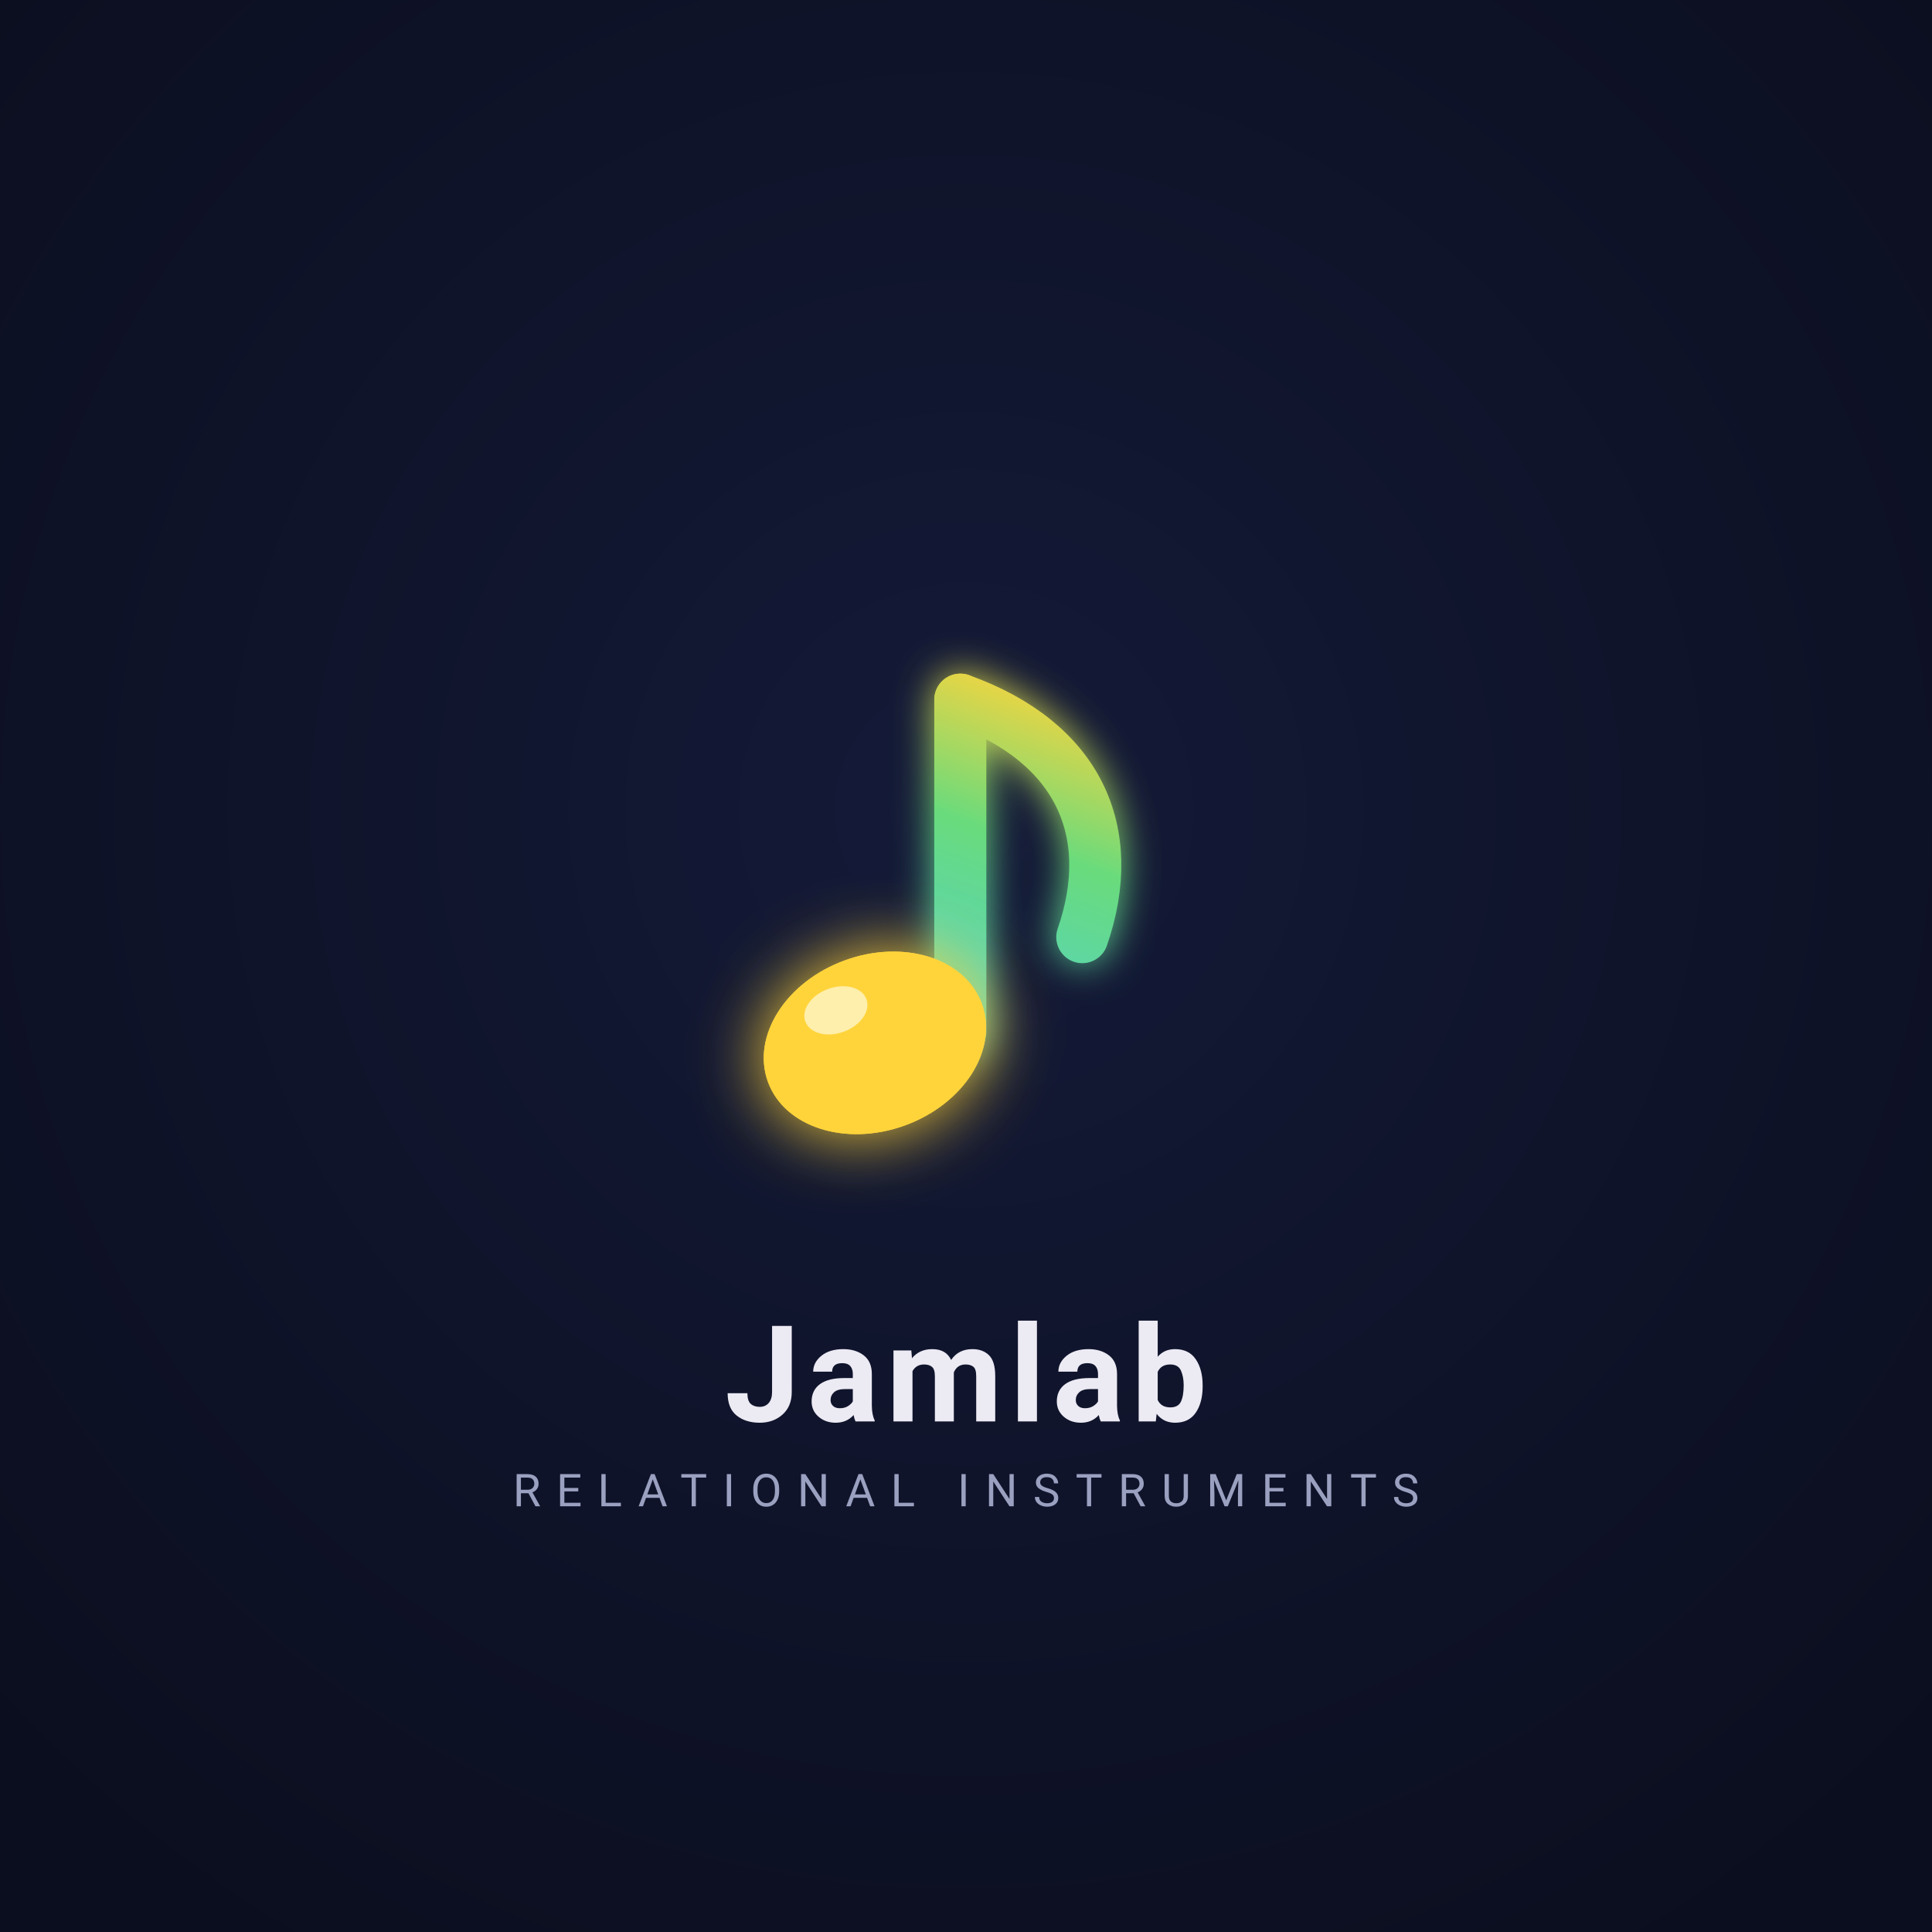
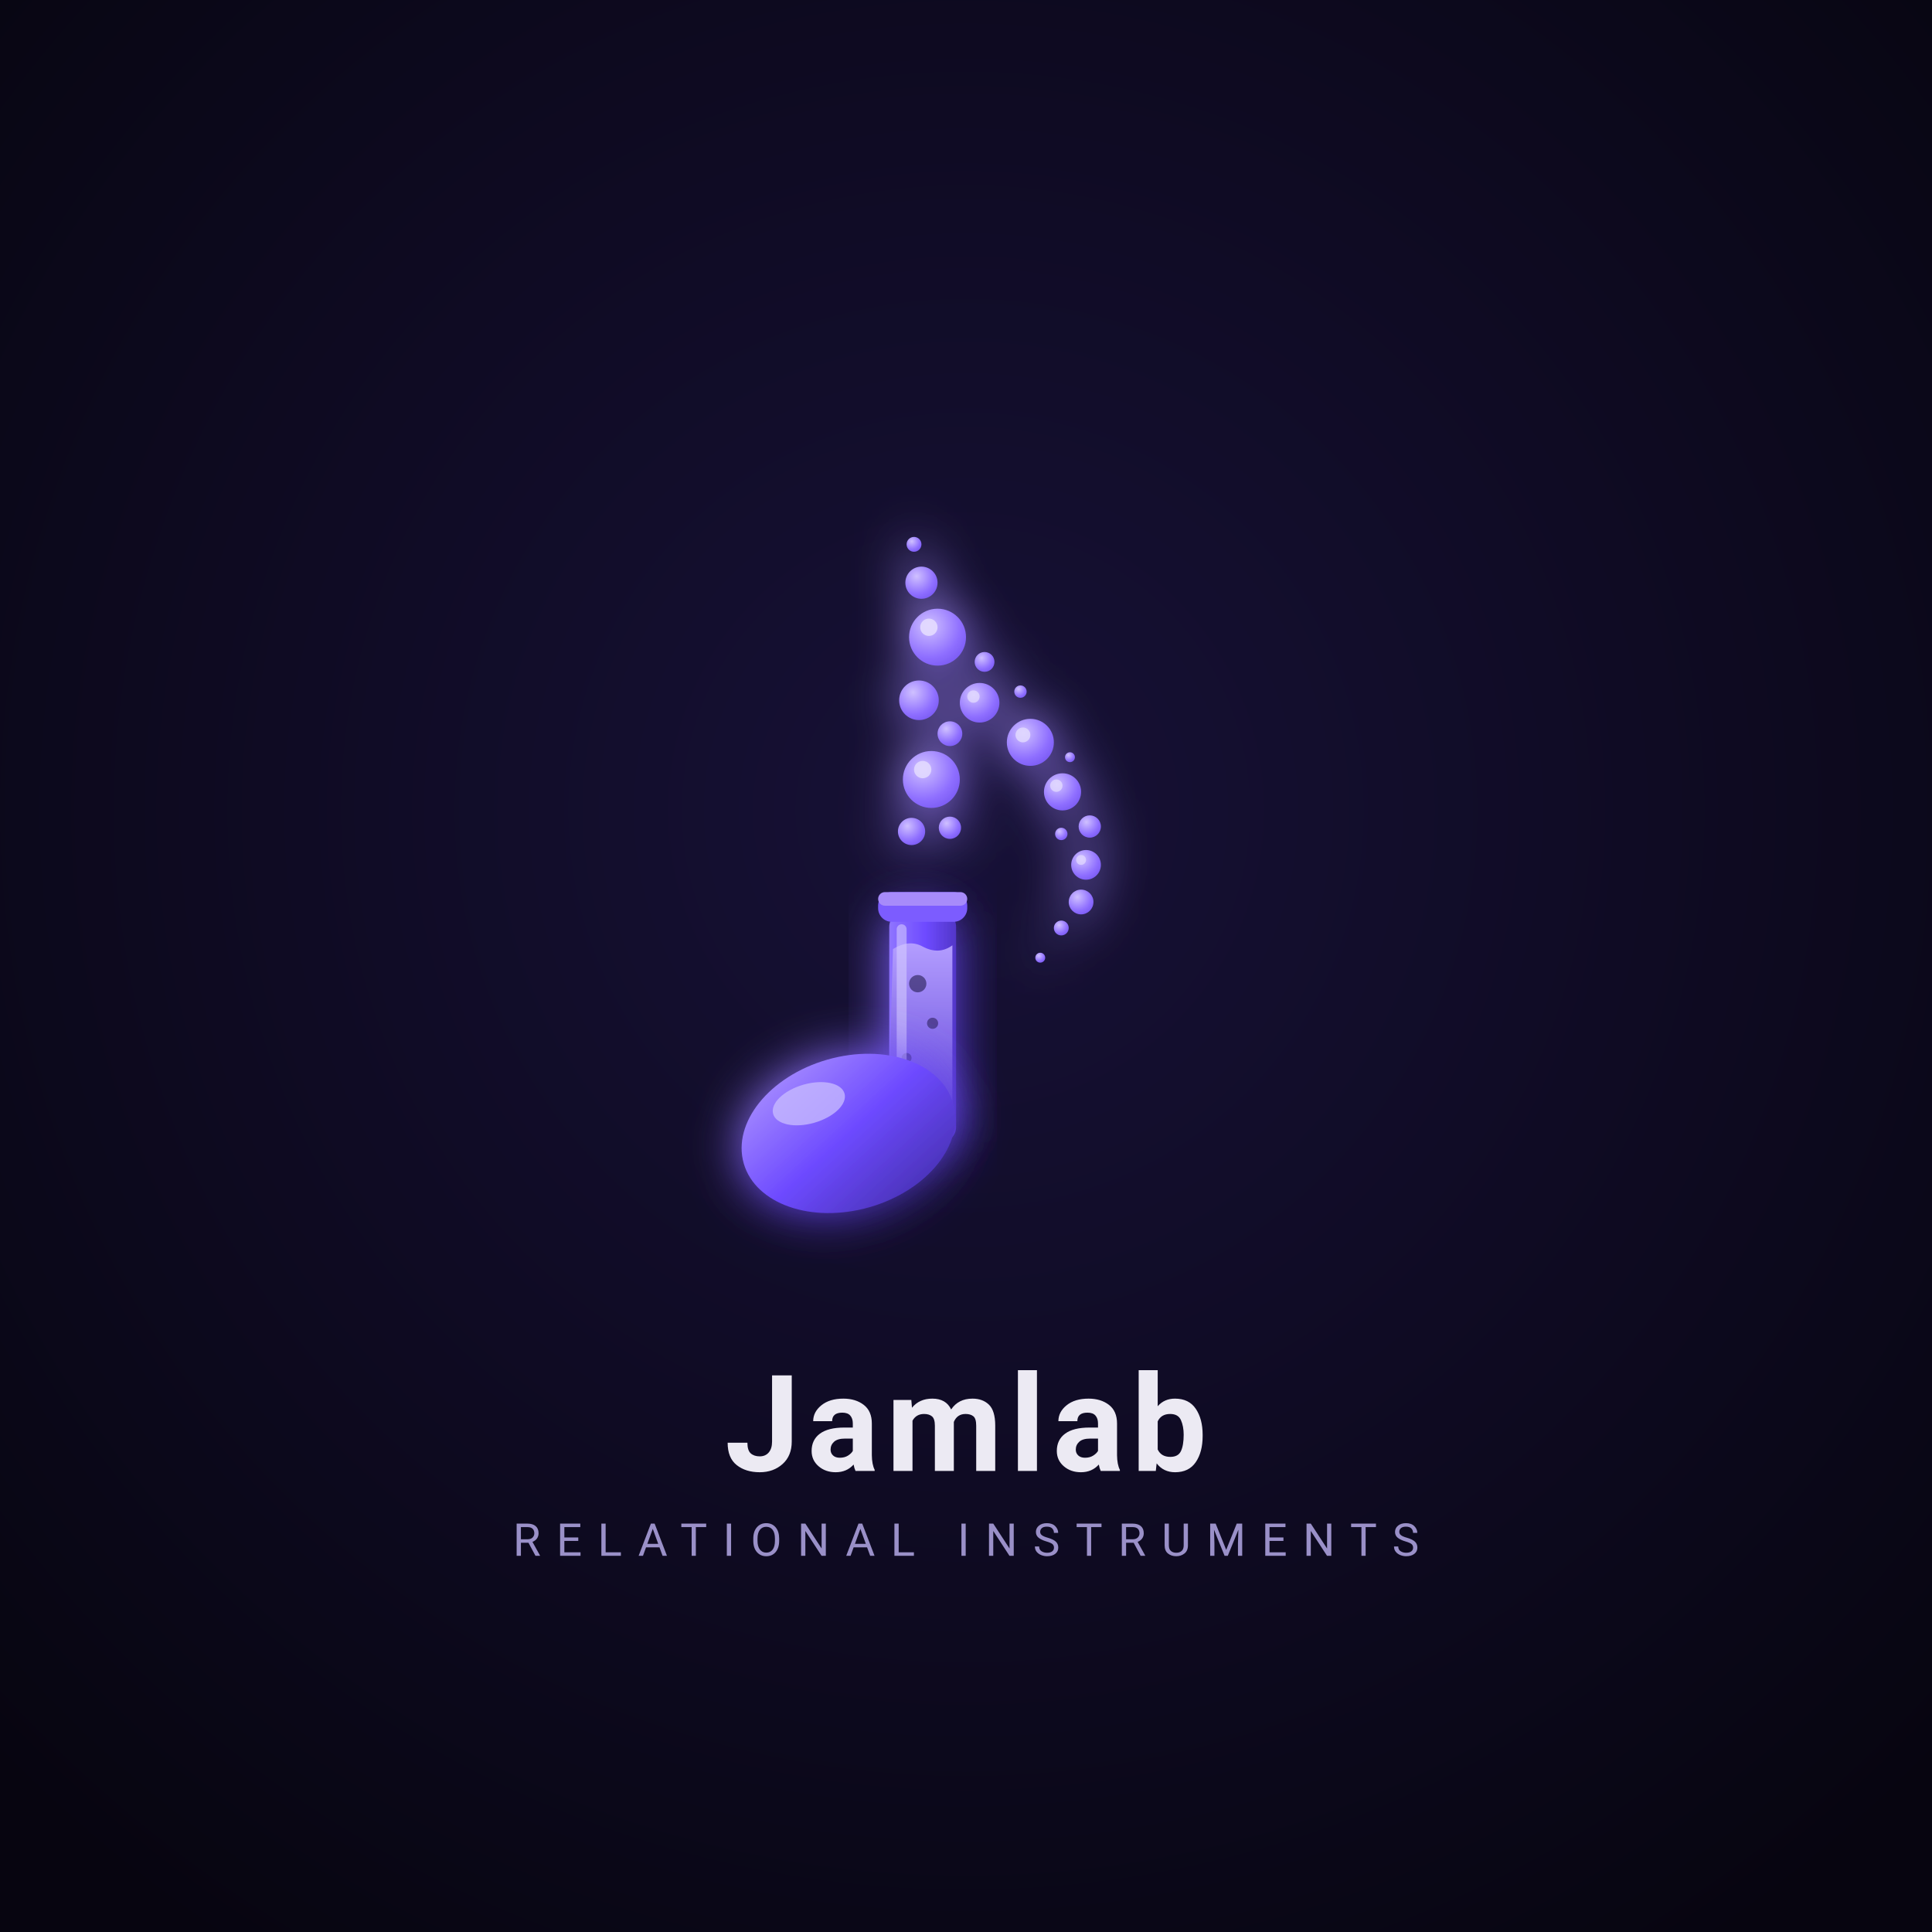
<svg xmlns="http://www.w3.org/2000/svg" viewBox="0 0 2732 2732">
  <defs>
    <radialGradient id="sbg" cx="50%" cy="42%" r="70%">
-       <stop offset="0" stop-color="#141a38" />
-       <stop offset="1" stop-color="#0b0e1e" />
+       <stop offset="0" stop-color="#171137" />
+       <stop offset="1" stop-color="#070510" />
    </radialGradient>
-     <linearGradient id="sstem" x1="440" y1="720" x2="620" y2="240" gradientUnits="userSpaceOnUse">
-       <stop offset="0" stop-color="#4dd0e1" />
-       <stop offset="0.6" stop-color="#69db7c" />
-       <stop offset="1" stop-color="#ffd43b" />
+     <linearGradient id="shead" x1="0.15" y1="0" x2="0.85" y2="1">
+       <stop offset="0" stop-color="#a98fff" />
+       <stop offset="0.5" stop-color="#6d4aff" />
+       <stop offset="1" stop-color="#4630b0" />
    </linearGradient>
+     <linearGradient id="sglass" x1="0" y1="0" x2="1" y2="0">
+       <stop offset="0" stop-color="#8f74ff" />
+       <stop offset="0.55" stop-color="#6d4aff" />
+       <stop offset="1" stop-color="#5236c8" />
+     </linearGradient>
+     <linearGradient id="sliquid" x1="0" y1="0" x2="0" y2="1">
+       <stop offset="0" stop-color="#b39dff" />
+       <stop offset="1" stop-color="#5b3fd4" />
+     </linearGradient>
+     <radialGradient id="sbub" cx="0.35" cy="0.3" r="1">
+       <stop offset="0" stop-color="#cfc0ff" />
+       <stop offset="0.55" stop-color="#8f6fff" />
+       <stop offset="1" stop-color="#6647e8" />
+     </radialGradient>
    <filter id="sglow" x="-60%" y="-60%" width="220%" height="220%">
-       <feGaussianBlur stdDeviation="24" result="b" />
-       <feMerge>
-         <feMergeNode in="b" />
-         <feMergeNode in="SourceGraphic" />
-       </feMerge>
-     </filter>
-     <filter id="sbigglow" x="-80%" y="-80%" width="260%" height="260%">
-       <feGaussianBlur stdDeviation="42" result="b" />
+       <feGaussianBlur stdDeviation="20" result="b" />
      <feMerge>
        <feMergeNode in="b" />
        <feMergeNode in="SourceGraphic" />
      </feMerge>
    </filter>
  </defs>
  <rect width="2732" height="2732" fill="url(#sbg)" />
-   <g transform="translate(1366 1270) scale(1.15) translate(-512 -512)">
-     <g filter="url(#sglow)" fill="none" stroke="url(#sstem)" stroke-width="64" stroke-linecap="round">
-       <path d="M505 676 L505 268" />
-       <path d="M505 268 C 650 320, 700 430, 655 560" />
+   <g transform="translate(1366 1230) scale(1.75) translate(-551 -448)">
+     <g filter="url(#sglow)">
+       <circle cx="509" cy="185" r="6" fill="url(#sbub)" />
+       <circle cx="515" cy="216" r="13" fill="url(#sbub)" />
+       <circle cx="528" cy="260" r="23" fill="url(#sbub)" />
+       <circle cx="513" cy="311" r="16" fill="url(#sbub)" />
+       <circle cx="538" cy="338" r="10" fill="url(#sbub)" />
+       <circle cx="523" cy="375" r="23" fill="url(#sbub)" />
+       <circle cx="507" cy="417" r="11" fill="url(#sbub)" />
+       <circle cx="538" cy="414" r="9" fill="url(#sbub)" />
+       <circle cx="566" cy="280" r="8" fill="url(#sbub)" />
+       <circle cx="562" cy="313" r="16" fill="url(#sbub)" />
+       <circle cx="595" cy="304" r="5" fill="url(#sbub)" />
+       <circle cx="603" cy="345" r="19" fill="url(#sbub)" />
+       <circle cx="635" cy="357" r="4" fill="url(#sbub)" />
+       <circle cx="629" cy="385" r="15" fill="url(#sbub)" />
+       <circle cx="628" cy="419" r="5" fill="url(#sbub)" />
+       <circle cx="651" cy="413" r="9" fill="url(#sbub)" />
+       <circle cx="648" cy="444" r="12" fill="url(#sbub)" />
+       <circle cx="644" cy="474" r="10" fill="url(#sbub)" />
+       <circle cx="628" cy="495" r="6" fill="url(#sbub)" />
+       <circle cx="611" cy="519" r="4" fill="url(#sbub)" />
    </g>
-     <g filter="url(#sbigglow)">
-       <ellipse cx="400" cy="690" rx="140" ry="108" fill="#ffd43b" transform="rotate(-20 400 690)" />
+     <circle cx="521" cy="252" r="7" fill="#e4dcff" opacity="0.9" />
+     <circle cx="516" cy="367" r="7" fill="#e4dcff" opacity="0.85" />
+     <circle cx="597" cy="339" r="6" fill="#e4dcff" opacity="0.8" />
+     <circle cx="624" cy="380" r="5" fill="#e4dcff" opacity="0.75" />
+     <circle cx="644" cy="440" r="4" fill="#e4dcff" opacity="0.7" />
+     <circle cx="557" cy="308" r="5" fill="#e4dcff" opacity="0.75" />
+     <g filter="url(#sglow)">
+       <rect x="489" y="482" width="54" height="186" rx="12" fill="url(#sglass)" />
    </g>
-     <ellipse cx="400" cy="690" rx="140" ry="108" fill="#ffd43b" transform="rotate(-20 400 690)" />
-     <ellipse cx="352" cy="650" rx="40" ry="28" fill="#fff3bf" opacity="0.85" transform="rotate(-20 352 650)" />
+     <path d="M 492 512 Q 505 504 516 510 Q 529 517 540 509 L 540 646 a 14 14 0 0 1 -14 14 h -24 a 14 14 0 0 1 -14 -14 Z" fill="url(#sliquid)" />
+     <circle cx="512" cy="540" r="7" fill="#171040" opacity="0.55" />
+     <circle cx="524" cy="572" r="4.5" fill="#171040" opacity="0.5" />
+     <circle cx="503" cy="600" r="4" fill="#171040" opacity="0.45" />
+     <rect x="495" y="492" width="8" height="160" rx="4" fill="#d9d0ff" opacity="0.55" />
+     <rect x="480" y="466" width="72" height="24" rx="11" fill="#7c5cff" />
+     <rect x="480" y="466" width="72" height="11" rx="5.5" fill="#a78bfa" />
+     <g filter="url(#sglow)">
+       <ellipse cx="456" cy="661" rx="88" ry="62" fill="url(#shead)" transform="rotate(-16 456 661)" />
+     </g>
+     <ellipse cx="424" cy="637" rx="30" ry="16" fill="#cabdff" opacity="0.75" transform="rotate(-16 424 637)" />
  </g>
-   <text x="1366" y="2010" text-anchor="middle" font-family="Segoe UI, Roboto, Helvetica, Arial, sans-serif" font-size="190" font-weight="700" letter-spacing="10" fill="#eceaf3">Jamlab</text>
-   <text x="1366" y="2130" text-anchor="middle" font-family="Segoe UI, Roboto, Helvetica, Arial, sans-serif" font-size="64" font-weight="400" letter-spacing="22" fill="#9aa0bf">RELATIONAL INSTRUMENTS</text>
+   <text x="1366" y="2080" text-anchor="middle" font-family="Segoe UI, Roboto, Helvetica, Arial, sans-serif" font-size="190" font-weight="700" letter-spacing="10" fill="#eceaf3">Jamlab</text>
+   <text x="1366" y="2200" text-anchor="middle" font-family="Segoe UI, Roboto, Helvetica, Arial, sans-serif" font-size="64" font-weight="400" letter-spacing="22" fill="#9a90c8">RELATIONAL INSTRUMENTS</text>
</svg>
